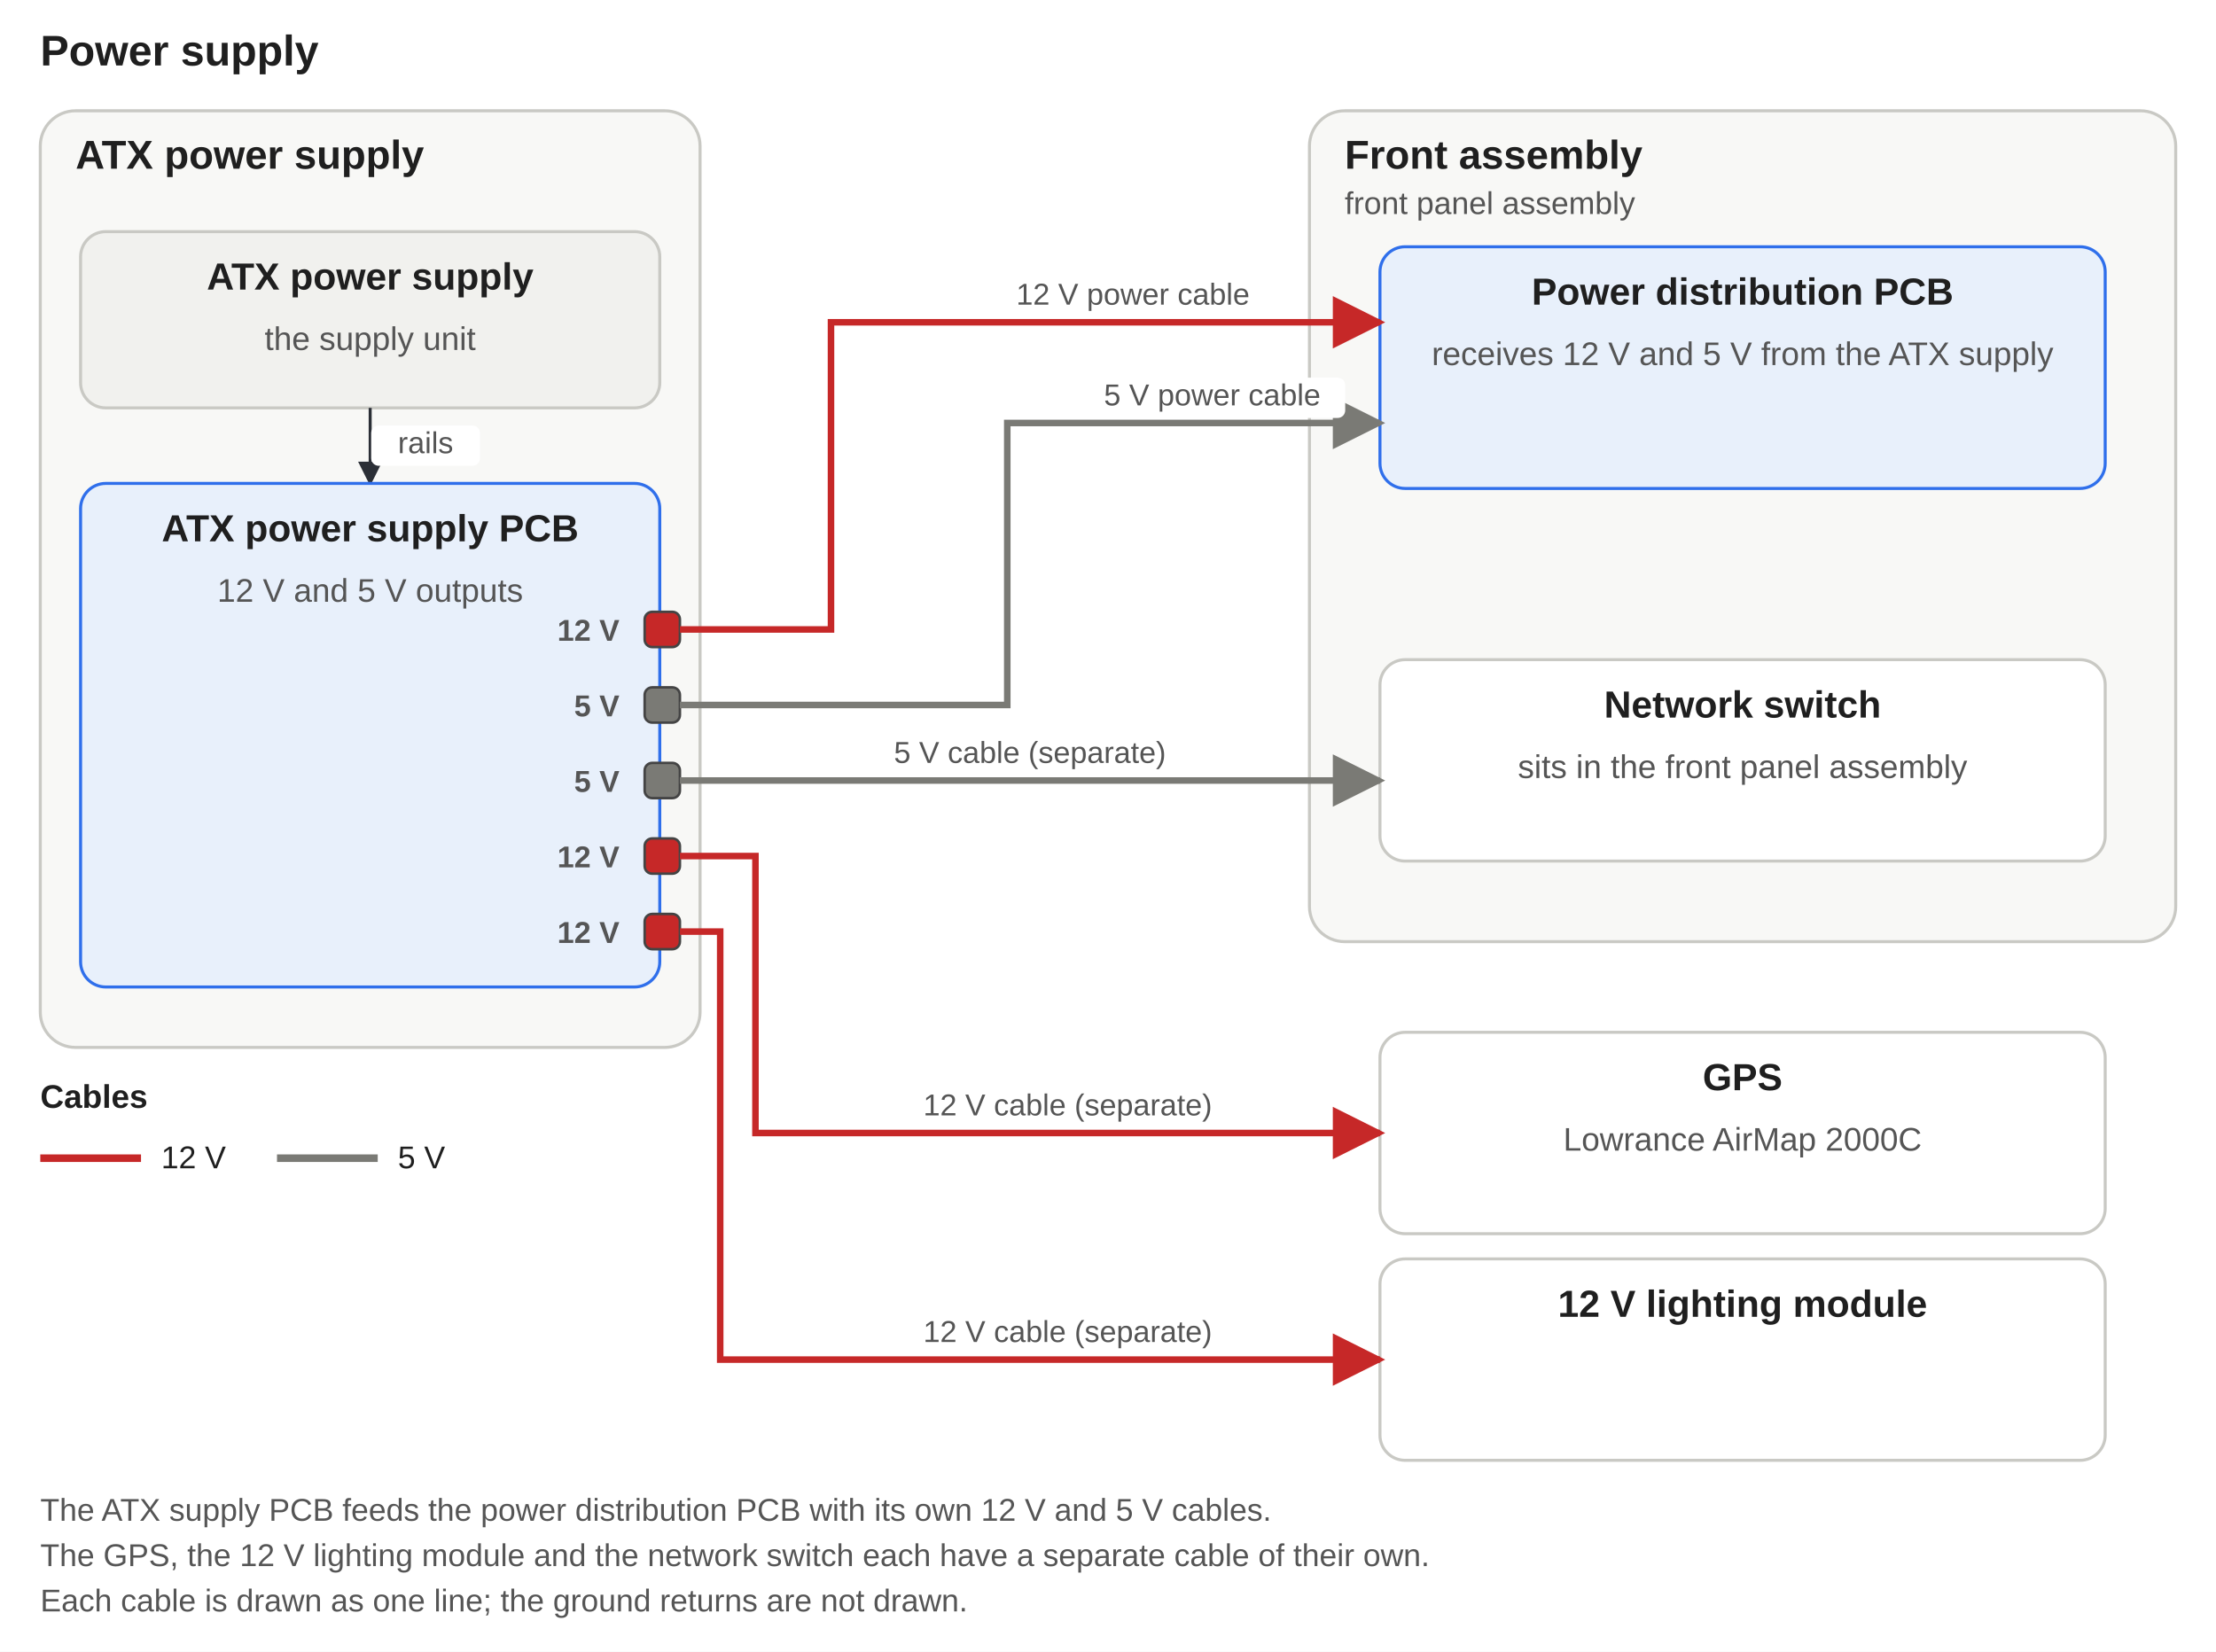
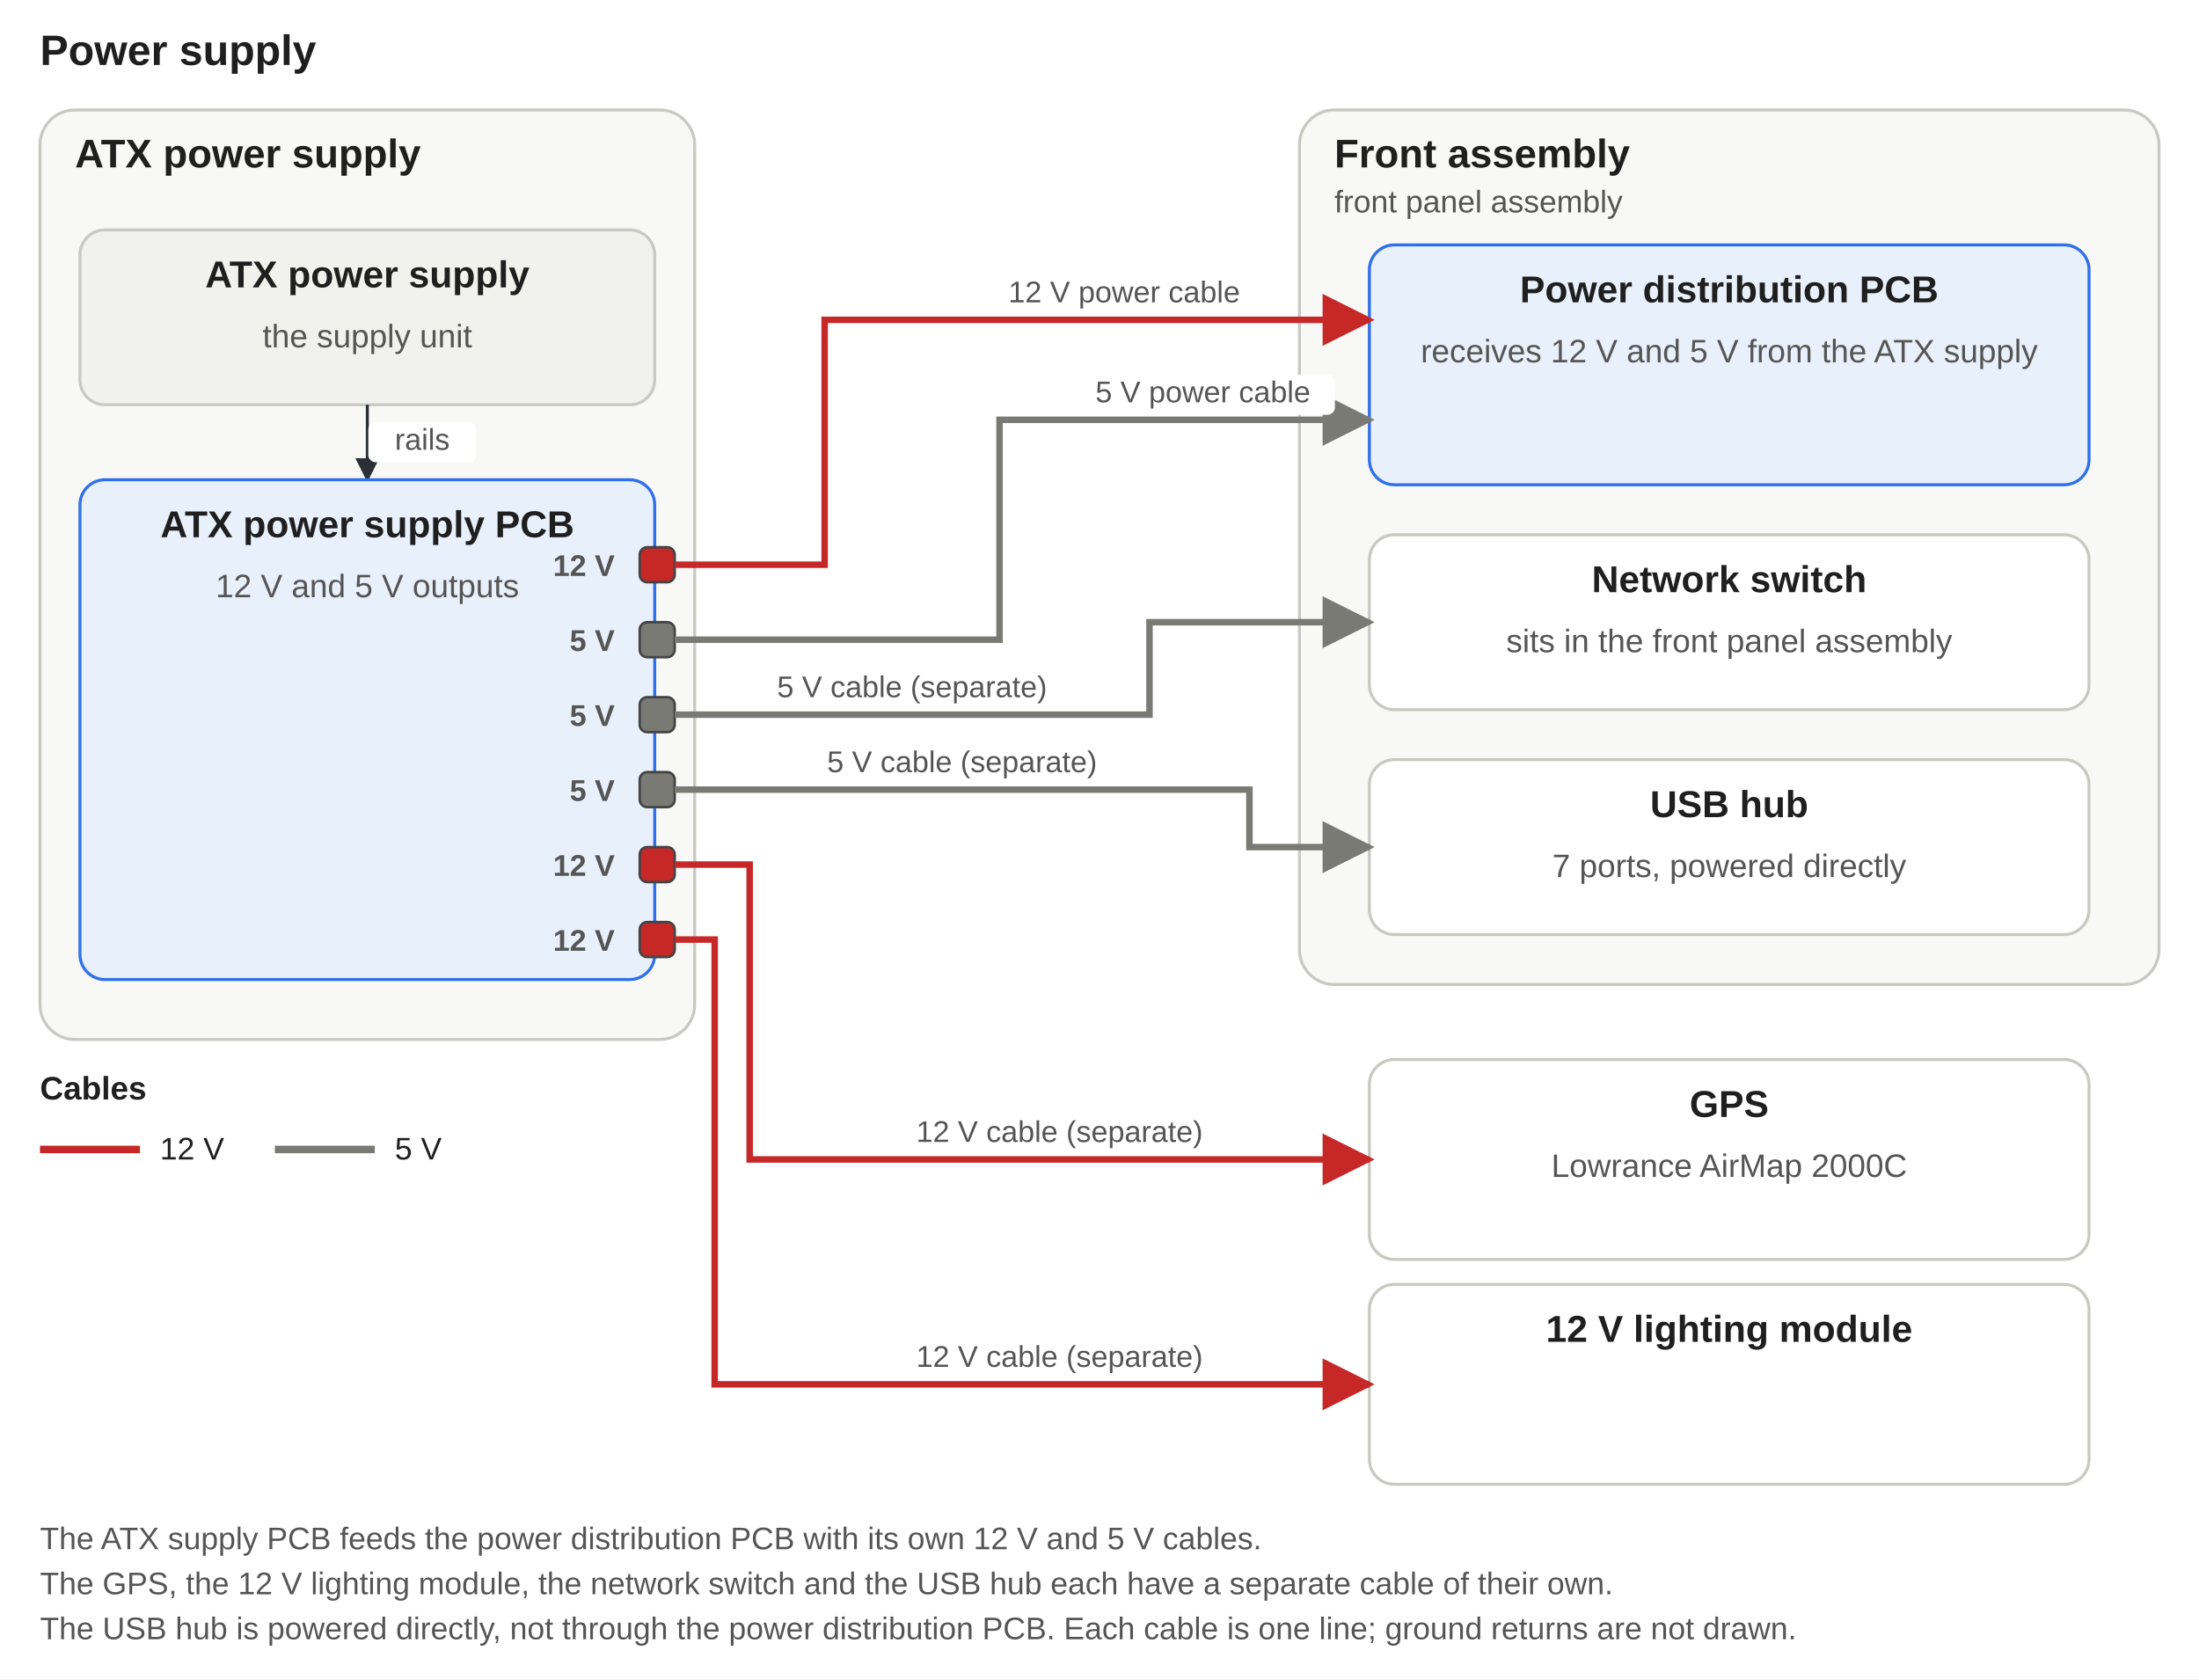
- <svg xmlns="http://www.w3.org/2000/svg" width="880" height="656" viewBox="0 0 880 656">
-   <rect width="880" height="656" fill="#FFFFFF" />
+ <svg xmlns="http://www.w3.org/2000/svg" width="880" height="672" viewBox="0 0 880 672">
+   <rect width="880" height="672" fill="#FFFFFF" />
  <defs>
    <marker id="ahC62828" viewBox="0 0 10 10" refX="9" refY="5" markerWidth="8" markerHeight="8" orient="auto">
      <path d="M 0 0 L 10 5 L 0 10 z" fill="#C62828" />
    </marker>
    <marker id="ahsC62828" viewBox="0 0 10 10" refX="1" refY="5" markerWidth="8" markerHeight="8" orient="auto-start-reverse">
      <path d="M 0 0 L 10 5 L 0 10 z" fill="#C62828" />
    </marker>
+     <marker id="ah7A7A75" viewBox="0 0 10 10" refX="9" refY="5" markerWidth="8" markerHeight="8" orient="auto">
+       <path d="M 0 0 L 10 5 L 0 10 z" fill="#7A7A75" />
+     </marker>
+     <marker id="ahs7A7A75" viewBox="0 0 10 10" refX="1" refY="5" markerWidth="8" markerHeight="8" orient="auto-start-reverse">
+       <path d="M 0 0 L 10 5 L 0 10 z" fill="#7A7A75" />
+     </marker>
    <marker id="ah2B2F36" viewBox="0 0 10 10" refX="9" refY="5" markerWidth="8" markerHeight="8" orient="auto">
      <path d="M 0 0 L 10 5 L 0 10 z" fill="#2B2F36" />
    </marker>
    <marker id="ahs2B2F36" viewBox="0 0 10 10" refX="1" refY="5" markerWidth="8" markerHeight="8" orient="auto-start-reverse">
      <path d="M 0 0 L 10 5 L 0 10 z" fill="#2B2F36" />
-     </marker>
-     <marker id="ah7A7A75" viewBox="0 0 10 10" refX="9" refY="5" markerWidth="8" markerHeight="8" orient="auto">
-       <path d="M 0 0 L 10 5 L 0 10 z" fill="#7A7A75" />
-     </marker>
-     <marker id="ahs7A7A75" viewBox="0 0 10 10" refX="1" refY="5" markerWidth="8" markerHeight="8" orient="auto-start-reverse">
-       <path d="M 0 0 L 10 5 L 0 10 z" fill="#7A7A75" />
    </marker>
  </defs>
  <text x="16.0" y="26.0" font-family="Liberation Sans, Arial, Helvetica, sans-serif" font-size="17" font-weight="700" fill="#1F1F1F" text-anchor="start">Power supply</text>
  <rect x="16.0" y="44.0" width="262.0" height="372.0" rx="14" ry="14" fill="#F1F1EE" fill-opacity="0.55" stroke="#C9C9C4" stroke-width="1.2" />
  <text x="30.0" y="67.0" font-family="Liberation Sans, Arial, Helvetica, sans-serif" font-size="16" font-weight="700" fill="#1F1F1F" text-anchor="start">ATX power supply</text>
  <rect x="32.0" y="92.0" width="230.0" height="70.0" rx="10" ry="10" fill="#F1F1EE" stroke="#C9C9C4" stroke-width="1.2" />
  <text x="147.0" y="115.0" font-family="Liberation Sans, Arial, Helvetica, sans-serif" font-size="15" font-weight="700" fill="#1F1F1F" text-anchor="middle">ATX power supply</text>
  <text x="147.0" y="139.0" font-family="Liberation Sans, Arial, Helvetica, sans-serif" font-size="13" font-weight="400" fill="#555555" text-anchor="middle">the supply unit</text>
  <path d="M 147.0 162.0 L 147.0 192.0" fill="none" stroke="#2B2F36" stroke-width="1.2" marker-end="url(#ah2B2F36)" />
  <rect x="147.4" y="169.0" width="43.2" height="16.0" rx="3" ry="3" fill="#FFFFFF" stroke="#FFFFFF" stroke-width="0" />
  <text x="169.0" y="180.0" font-family="Liberation Sans, Arial, Helvetica, sans-serif" font-size="12" font-weight="400" fill="#555555" text-anchor="middle">rails</text>
  <rect x="32.0" y="192.0" width="230.0" height="200.0" rx="10" ry="10" fill="#E8F0FB" stroke="#2F6FEB" stroke-width="1.2" />
  <text x="147.0" y="215.0" font-family="Liberation Sans, Arial, Helvetica, sans-serif" font-size="15" font-weight="700" fill="#1F1F1F" text-anchor="middle">ATX power supply PCB</text>
  <text x="147.0" y="239.0" font-family="Liberation Sans, Arial, Helvetica, sans-serif" font-size="13" font-weight="400" fill="#555555" text-anchor="middle">12 V and 5 V outputs</text>
-   <rect x="256.0" y="243.0" width="14.0" height="14.0" rx="3" ry="3" fill="#C62828" stroke="#444444" stroke-width="1" />
-   <text x="246.0" y="254.5" font-family="Liberation Sans, Arial, Helvetica, sans-serif" font-size="12" font-weight="700" fill="#555555" text-anchor="end">12 V</text>
-   <rect x="256.0" y="273.0" width="14.0" height="14.0" rx="3" ry="3" fill="#7A7A75" stroke="#444444" stroke-width="1" />
-   <text x="246.0" y="284.5" font-family="Liberation Sans, Arial, Helvetica, sans-serif" font-size="12" font-weight="700" fill="#555555" text-anchor="end">5 V</text>
-   <rect x="256.0" y="303.0" width="14.0" height="14.0" rx="3" ry="3" fill="#7A7A75" stroke="#444444" stroke-width="1" />
-   <text x="246.0" y="314.5" font-family="Liberation Sans, Arial, Helvetica, sans-serif" font-size="12" font-weight="700" fill="#555555" text-anchor="end">5 V</text>
-   <rect x="256.0" y="333.0" width="14.0" height="14.0" rx="3" ry="3" fill="#C62828" stroke="#444444" stroke-width="1" />
-   <text x="246.0" y="344.5" font-family="Liberation Sans, Arial, Helvetica, sans-serif" font-size="12" font-weight="700" fill="#555555" text-anchor="end">12 V</text>
-   <rect x="256.0" y="363.0" width="14.0" height="14.0" rx="3" ry="3" fill="#C62828" stroke="#444444" stroke-width="1" />
-   <text x="246.0" y="374.5" font-family="Liberation Sans, Arial, Helvetica, sans-serif" font-size="12" font-weight="700" fill="#555555" text-anchor="end">12 V</text>
-   <rect x="520.0" y="44.0" width="344.0" height="330.0" rx="14" ry="14" fill="#F1F1EE" fill-opacity="0.55" stroke="#C9C9C4" stroke-width="1.2" />
+   <rect x="256.0" y="219.0" width="14.0" height="14.0" rx="3" ry="3" fill="#C62828" stroke="#444444" stroke-width="1" />
+   <text x="246.0" y="230.5" font-family="Liberation Sans, Arial, Helvetica, sans-serif" font-size="12" font-weight="700" fill="#555555" text-anchor="end">12 V</text>
+   <rect x="256.0" y="249.0" width="14.0" height="14.0" rx="3" ry="3" fill="#7A7A75" stroke="#444444" stroke-width="1" />
+   <text x="246.0" y="260.5" font-family="Liberation Sans, Arial, Helvetica, sans-serif" font-size="12" font-weight="700" fill="#555555" text-anchor="end">5 V</text>
+   <rect x="256.0" y="279.0" width="14.0" height="14.0" rx="3" ry="3" fill="#7A7A75" stroke="#444444" stroke-width="1" />
+   <text x="246.0" y="290.5" font-family="Liberation Sans, Arial, Helvetica, sans-serif" font-size="12" font-weight="700" fill="#555555" text-anchor="end">5 V</text>
+   <rect x="256.0" y="309.0" width="14.0" height="14.0" rx="3" ry="3" fill="#7A7A75" stroke="#444444" stroke-width="1" />
+   <text x="246.0" y="320.5" font-family="Liberation Sans, Arial, Helvetica, sans-serif" font-size="12" font-weight="700" fill="#555555" text-anchor="end">5 V</text>
+   <rect x="256.0" y="339.0" width="14.0" height="14.0" rx="3" ry="3" fill="#C62828" stroke="#444444" stroke-width="1" />
+   <text x="246.0" y="350.5" font-family="Liberation Sans, Arial, Helvetica, sans-serif" font-size="12" font-weight="700" fill="#555555" text-anchor="end">12 V</text>
+   <rect x="256.0" y="369.0" width="14.0" height="14.0" rx="3" ry="3" fill="#C62828" stroke="#444444" stroke-width="1" />
+   <text x="246.0" y="380.5" font-family="Liberation Sans, Arial, Helvetica, sans-serif" font-size="12" font-weight="700" fill="#555555" text-anchor="end">12 V</text>
+   <rect x="520.0" y="44.0" width="344.0" height="350.0" rx="14" ry="14" fill="#F1F1EE" fill-opacity="0.55" stroke="#C9C9C4" stroke-width="1.2" />
  <text x="534.0" y="67.0" font-family="Liberation Sans, Arial, Helvetica, sans-serif" font-size="16" font-weight="700" fill="#1F1F1F" text-anchor="start">Front assembly</text>
  <text x="534.0" y="85.0" font-family="Liberation Sans, Arial, Helvetica, sans-serif" font-size="12.5" font-weight="400" fill="#555555" text-anchor="start">front panel assembly</text>
  <rect x="548.0" y="98.0" width="288.0" height="96.0" rx="10" ry="10" fill="#E8F0FB" stroke="#2F6FEB" stroke-width="1.2" />
  <text x="692.0" y="121.0" font-family="Liberation Sans, Arial, Helvetica, sans-serif" font-size="15" font-weight="700" fill="#1F1F1F" text-anchor="middle">Power distribution PCB</text>
  <text x="692.0" y="145.0" font-family="Liberation Sans, Arial, Helvetica, sans-serif" font-size="13" font-weight="400" fill="#555555" text-anchor="middle">receives 12 V and 5 V from the ATX supply</text>
-   <rect x="548.0" y="262.0" width="288.0" height="80.0" rx="10" ry="10" fill="#FFFFFF" stroke="#C9C9C4" stroke-width="1.2" />
-   <text x="692.0" y="285.0" font-family="Liberation Sans, Arial, Helvetica, sans-serif" font-size="15" font-weight="700" fill="#1F1F1F" text-anchor="middle">Network switch</text>
-   <text x="692.0" y="309.0" font-family="Liberation Sans, Arial, Helvetica, sans-serif" font-size="13" font-weight="400" fill="#555555" text-anchor="middle">sits in the front panel assembly</text>
-   <rect x="548.0" y="410.0" width="288.0" height="80.0" rx="10" ry="10" fill="#FFFFFF" stroke="#C9C9C4" stroke-width="1.2" />
-   <text x="692.0" y="433.0" font-family="Liberation Sans, Arial, Helvetica, sans-serif" font-size="15" font-weight="700" fill="#1F1F1F" text-anchor="middle">GPS</text>
-   <text x="692.0" y="457.0" font-family="Liberation Sans, Arial, Helvetica, sans-serif" font-size="13" font-weight="400" fill="#555555" text-anchor="middle">Lowrance AirMap 2000C</text>
-   <rect x="548.0" y="500.0" width="288.0" height="80.0" rx="10" ry="10" fill="#FFFFFF" stroke="#C9C9C4" stroke-width="1.2" />
-   <text x="692.0" y="523.0" font-family="Liberation Sans, Arial, Helvetica, sans-serif" font-size="15" font-weight="700" fill="#1F1F1F" text-anchor="middle">12 V lighting module</text>
-   <path d="M 270.0 250.0 L 330.0 250.0 L 330.0 128.0 L 548.0 128.0" fill="none" stroke="#C62828" stroke-width="2.6" marker-end="url(#ahC62828)" />
+   <rect x="548.0" y="214.0" width="288.0" height="70.0" rx="10" ry="10" fill="#FFFFFF" stroke="#C9C9C4" stroke-width="1.2" />
+   <text x="692.0" y="237.0" font-family="Liberation Sans, Arial, Helvetica, sans-serif" font-size="15" font-weight="700" fill="#1F1F1F" text-anchor="middle">Network switch</text>
+   <text x="692.0" y="261.0" font-family="Liberation Sans, Arial, Helvetica, sans-serif" font-size="13" font-weight="400" fill="#555555" text-anchor="middle">sits in the front panel assembly</text>
+   <rect x="548.0" y="304.0" width="288.0" height="70.0" rx="10" ry="10" fill="#FFFFFF" stroke="#C9C9C4" stroke-width="1.2" />
+   <text x="692.0" y="327.0" font-family="Liberation Sans, Arial, Helvetica, sans-serif" font-size="15" font-weight="700" fill="#1F1F1F" text-anchor="middle">USB hub</text>
+   <text x="692.0" y="351.0" font-family="Liberation Sans, Arial, Helvetica, sans-serif" font-size="13" font-weight="400" fill="#555555" text-anchor="middle">7 ports, powered directly</text>
+   <rect x="548.0" y="424.0" width="288.0" height="80.0" rx="10" ry="10" fill="#FFFFFF" stroke="#C9C9C4" stroke-width="1.2" />
+   <text x="692.0" y="447.0" font-family="Liberation Sans, Arial, Helvetica, sans-serif" font-size="15" font-weight="700" fill="#1F1F1F" text-anchor="middle">GPS</text>
+   <text x="692.0" y="471.0" font-family="Liberation Sans, Arial, Helvetica, sans-serif" font-size="13" font-weight="400" fill="#555555" text-anchor="middle">Lowrance AirMap 2000C</text>
+   <rect x="548.0" y="514.0" width="288.0" height="80.0" rx="10" ry="10" fill="#FFFFFF" stroke="#C9C9C4" stroke-width="1.2" />
+   <text x="692.0" y="537.0" font-family="Liberation Sans, Arial, Helvetica, sans-serif" font-size="15" font-weight="700" fill="#1F1F1F" text-anchor="middle">12 V lighting module</text>
+   <path d="M 270.0 226.0 L 330.0 226.0 L 330.0 128.0 L 548.0 128.0" fill="none" stroke="#C62828" stroke-width="2.6" marker-end="url(#ahC62828)" />
  <rect x="394.0" y="110.0" width="111.8" height="16.0" rx="3" ry="3" fill="#FFFFFF" stroke="#FFFFFF" stroke-width="0" />
  <text x="449.9" y="121.0" font-family="Liberation Sans, Arial, Helvetica, sans-serif" font-size="12" font-weight="400" fill="#555555" text-anchor="middle">12 V power cable</text>
-   <path d="M 270.0 280.0 L 400.0 280.0 L 400.0 168.0 L 548.0 168.0" fill="none" stroke="#7A7A75" stroke-width="2.6" marker-end="url(#ah7A7A75)" />
+   <path d="M 270.0 256.0 L 400.0 256.0 L 400.0 168.0 L 548.0 168.0" fill="none" stroke="#7A7A75" stroke-width="2.6" marker-end="url(#ah7A7A75)" />
  <rect x="428.6" y="150.0" width="105.6" height="16.0" rx="3" ry="3" fill="#FFFFFF" stroke="#FFFFFF" stroke-width="0" />
  <text x="481.4" y="161.0" font-family="Liberation Sans, Arial, Helvetica, sans-serif" font-size="12" font-weight="400" fill="#555555" text-anchor="middle">5 V power cable</text>
-   <path d="M 270.0 310.0 L 548.0 310.0" fill="none" stroke="#7A7A75" stroke-width="2.6" marker-end="url(#ah7A7A75)" />
-   <rect x="340.6" y="292.0" width="136.8" height="16.0" rx="3" ry="3" fill="#FFFFFF" stroke="#FFFFFF" stroke-width="0" />
-   <text x="409.0" y="303.0" font-family="Liberation Sans, Arial, Helvetica, sans-serif" font-size="12" font-weight="400" fill="#555555" text-anchor="middle">5 V cable (separate)</text>
-   <path d="M 270.0 340.0 L 300.0 340.0 L 300.0 450.0 L 548.0 450.0" fill="none" stroke="#C62828" stroke-width="2.6" marker-end="url(#ahC62828)" />
-   <text x="424.0" y="443.0" font-family="Liberation Sans, Arial, Helvetica, sans-serif" font-size="12" font-weight="400" fill="#555555" text-anchor="middle">12 V cable (separate)</text>
-   <path d="M 270.0 370.0 L 286.0 370.0 L 286.0 540.0 L 548.0 540.0" fill="none" stroke="#C62828" stroke-width="2.6" marker-end="url(#ahC62828)" />
-   <text x="424.0" y="533.0" font-family="Liberation Sans, Arial, Helvetica, sans-serif" font-size="12" font-weight="400" fill="#555555" text-anchor="middle">12 V cable (separate)</text>
+   <path d="M 270.0 286.0 L 460.0 286.0 L 460.0 249.0 L 548.0 249.0" fill="none" stroke="#7A7A75" stroke-width="2.6" marker-end="url(#ah7A7A75)" />
+   <text x="365.0" y="279.0" font-family="Liberation Sans, Arial, Helvetica, sans-serif" font-size="12" font-weight="400" fill="#555555" text-anchor="middle">5 V cable (separate)</text>
+   <path d="M 270.0 316.0 L 500.0 316.0 L 500.0 339.0 L 548.0 339.0" fill="none" stroke="#7A7A75" stroke-width="2.6" marker-end="url(#ah7A7A75)" />
+   <text x="385.0" y="309.0" font-family="Liberation Sans, Arial, Helvetica, sans-serif" font-size="12" font-weight="400" fill="#555555" text-anchor="middle">5 V cable (separate)</text>
+   <path d="M 270.0 346.0 L 300.0 346.0 L 300.0 464.0 L 548.0 464.0" fill="none" stroke="#C62828" stroke-width="2.6" marker-end="url(#ahC62828)" />
+   <text x="424.0" y="457.0" font-family="Liberation Sans, Arial, Helvetica, sans-serif" font-size="12" font-weight="400" fill="#555555" text-anchor="middle">12 V cable (separate)</text>
+   <path d="M 270.0 376.0 L 286.0 376.0 L 286.0 554.0 L 548.0 554.0" fill="none" stroke="#C62828" stroke-width="2.6" marker-end="url(#ahC62828)" />
+   <text x="424.0" y="547.0" font-family="Liberation Sans, Arial, Helvetica, sans-serif" font-size="12" font-weight="400" fill="#555555" text-anchor="middle">12 V cable (separate)</text>
  <text x="16.0" y="440.0" font-family="Liberation Sans, Arial, Helvetica, sans-serif" font-size="13" font-weight="700" fill="#1F1F1F" text-anchor="start">Cables</text>
  <line x1="16.0" y1="460.0" x2="56.0" y2="460.0" stroke="#C62828" stroke-width="3" />
  <text x="64.0" y="464.0" font-family="Liberation Sans, Arial, Helvetica, sans-serif" font-size="12.5" font-weight="400" fill="#1F1F1F" text-anchor="start">12 V</text>
  <line x1="110.0" y1="460.0" x2="150.0" y2="460.0" stroke="#7A7A75" stroke-width="3" />
  <text x="158.0" y="464.0" font-family="Liberation Sans, Arial, Helvetica, sans-serif" font-size="12.5" font-weight="400" fill="#1F1F1F" text-anchor="start">5 V</text>
-   <text x="16.0" y="604.0" font-family="Liberation Sans, Arial, Helvetica, sans-serif" font-size="12.5" font-weight="400" fill="#555555" text-anchor="start">The ATX supply PCB feeds the power distribution PCB with its own 12 V and 5 V cables.</text>
-   <text x="16.0" y="622.0" font-family="Liberation Sans, Arial, Helvetica, sans-serif" font-size="12.5" font-weight="400" fill="#555555" text-anchor="start">The GPS, the 12 V lighting module and the network switch each have a separate cable of their own.</text>
-   <text x="16.0" y="640.0" font-family="Liberation Sans, Arial, Helvetica, sans-serif" font-size="12.5" font-weight="400" fill="#555555" text-anchor="start">Each cable is drawn as one line; the ground returns are not drawn.</text>
+   <text x="16.0" y="620.0" font-family="Liberation Sans, Arial, Helvetica, sans-serif" font-size="12.5" font-weight="400" fill="#555555" text-anchor="start">The ATX supply PCB feeds the power distribution PCB with its own 12 V and 5 V cables.</text>
+   <text x="16.0" y="638.0" font-family="Liberation Sans, Arial, Helvetica, sans-serif" font-size="12.5" font-weight="400" fill="#555555" text-anchor="start">The GPS, the 12 V lighting module, the network switch and the USB hub each have a separate cable of their own.</text>
+   <text x="16.0" y="656.0" font-family="Liberation Sans, Arial, Helvetica, sans-serif" font-size="12.5" font-weight="400" fill="#555555" text-anchor="start">The USB hub is powered directly, not through the power distribution PCB. Each cable is one line; ground returns are not drawn.</text>
</svg>
